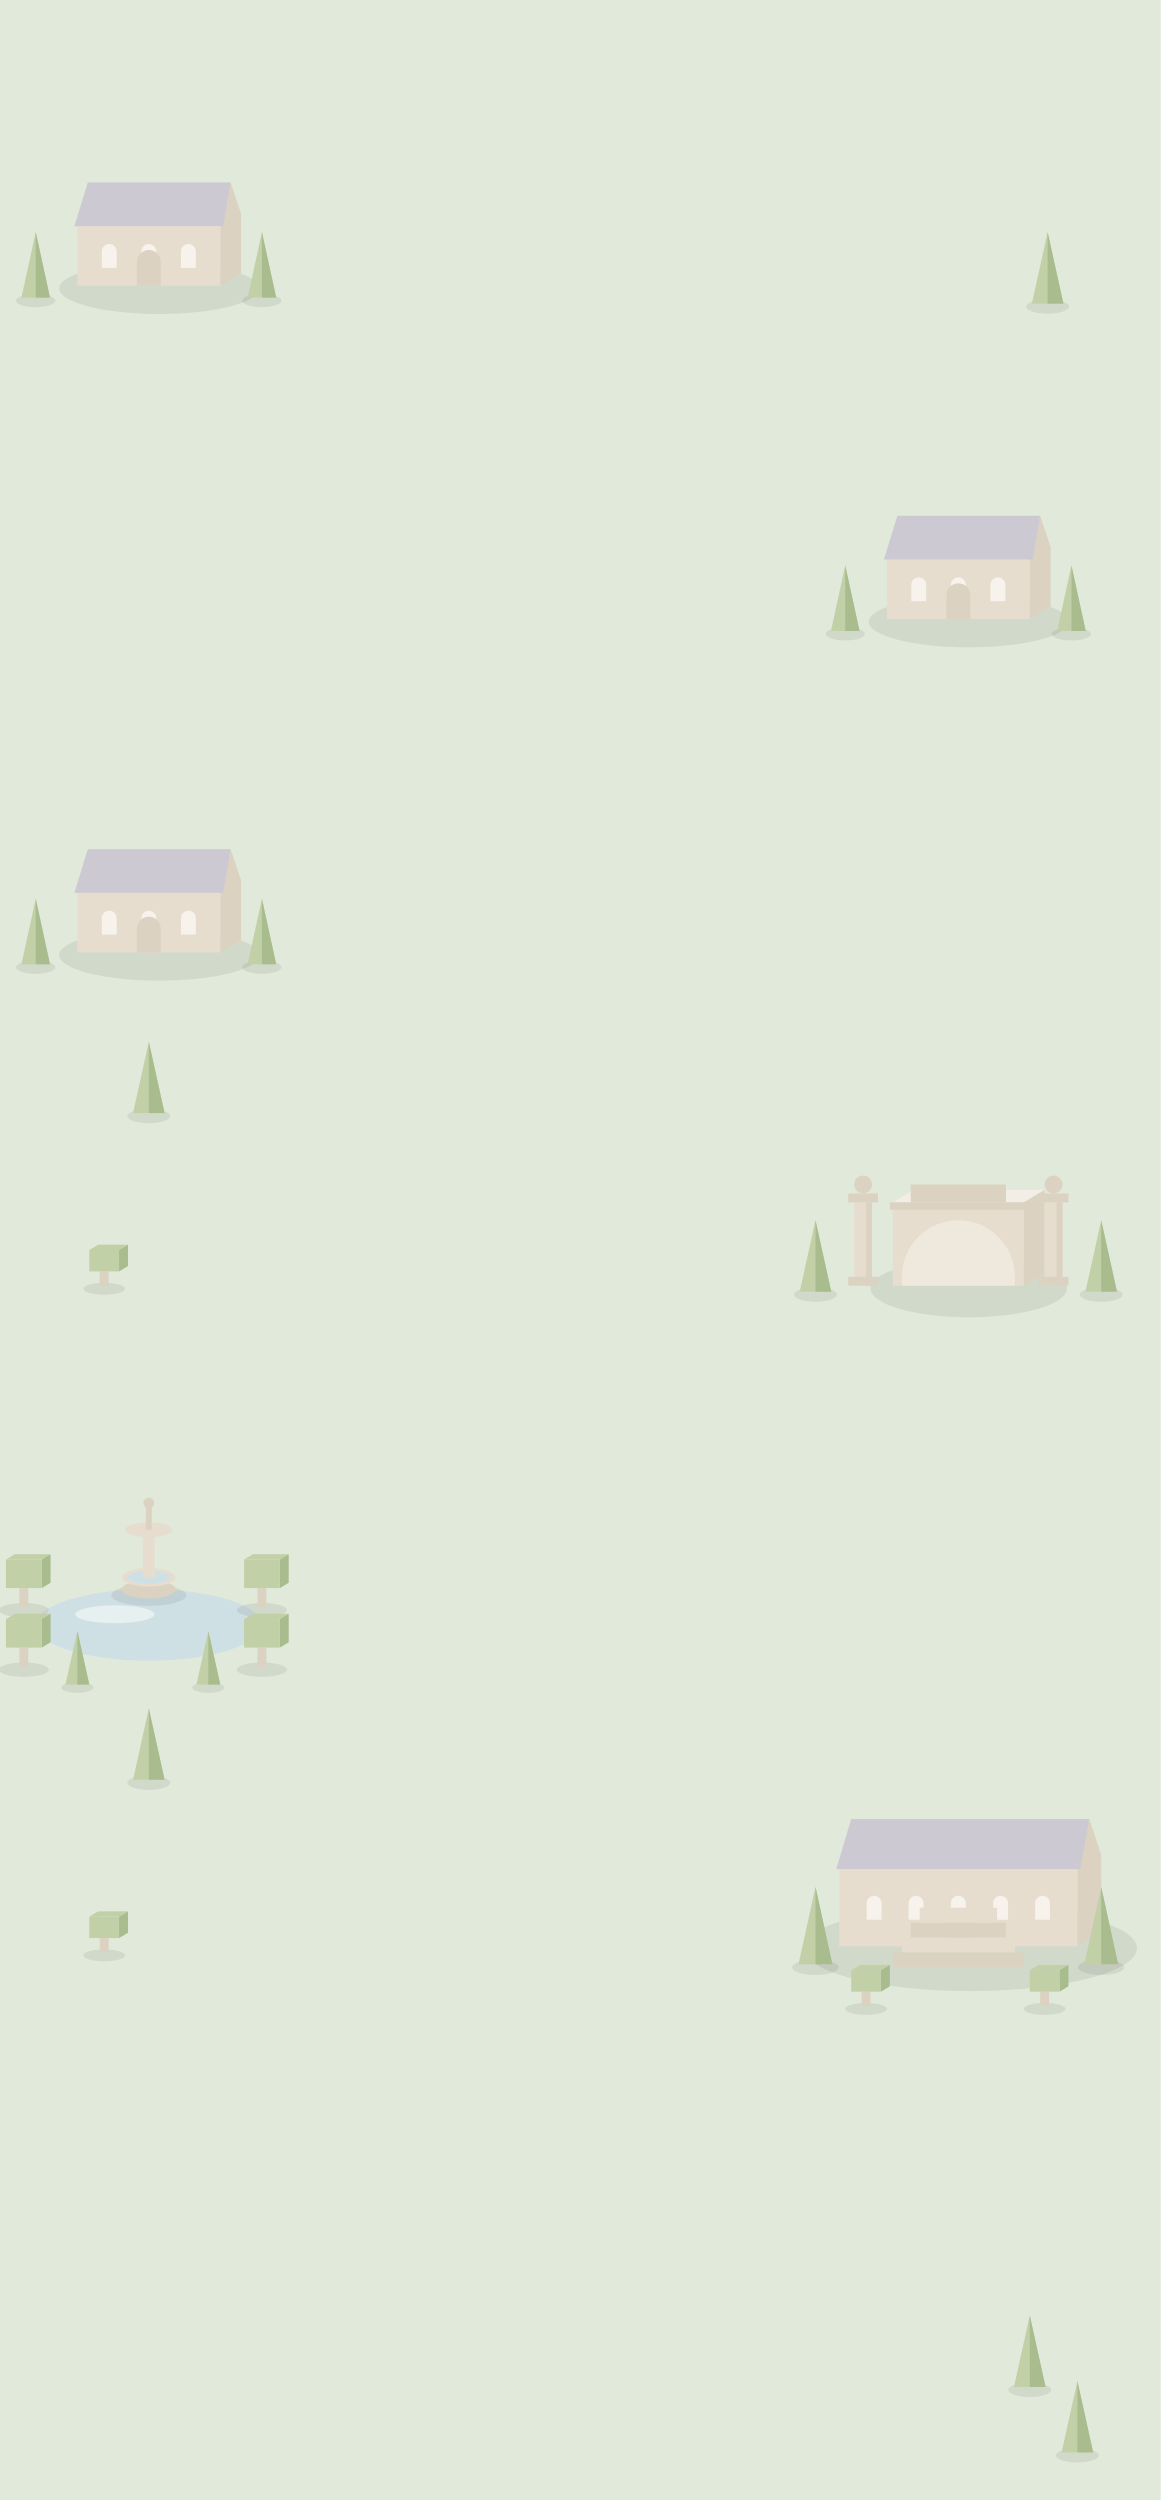
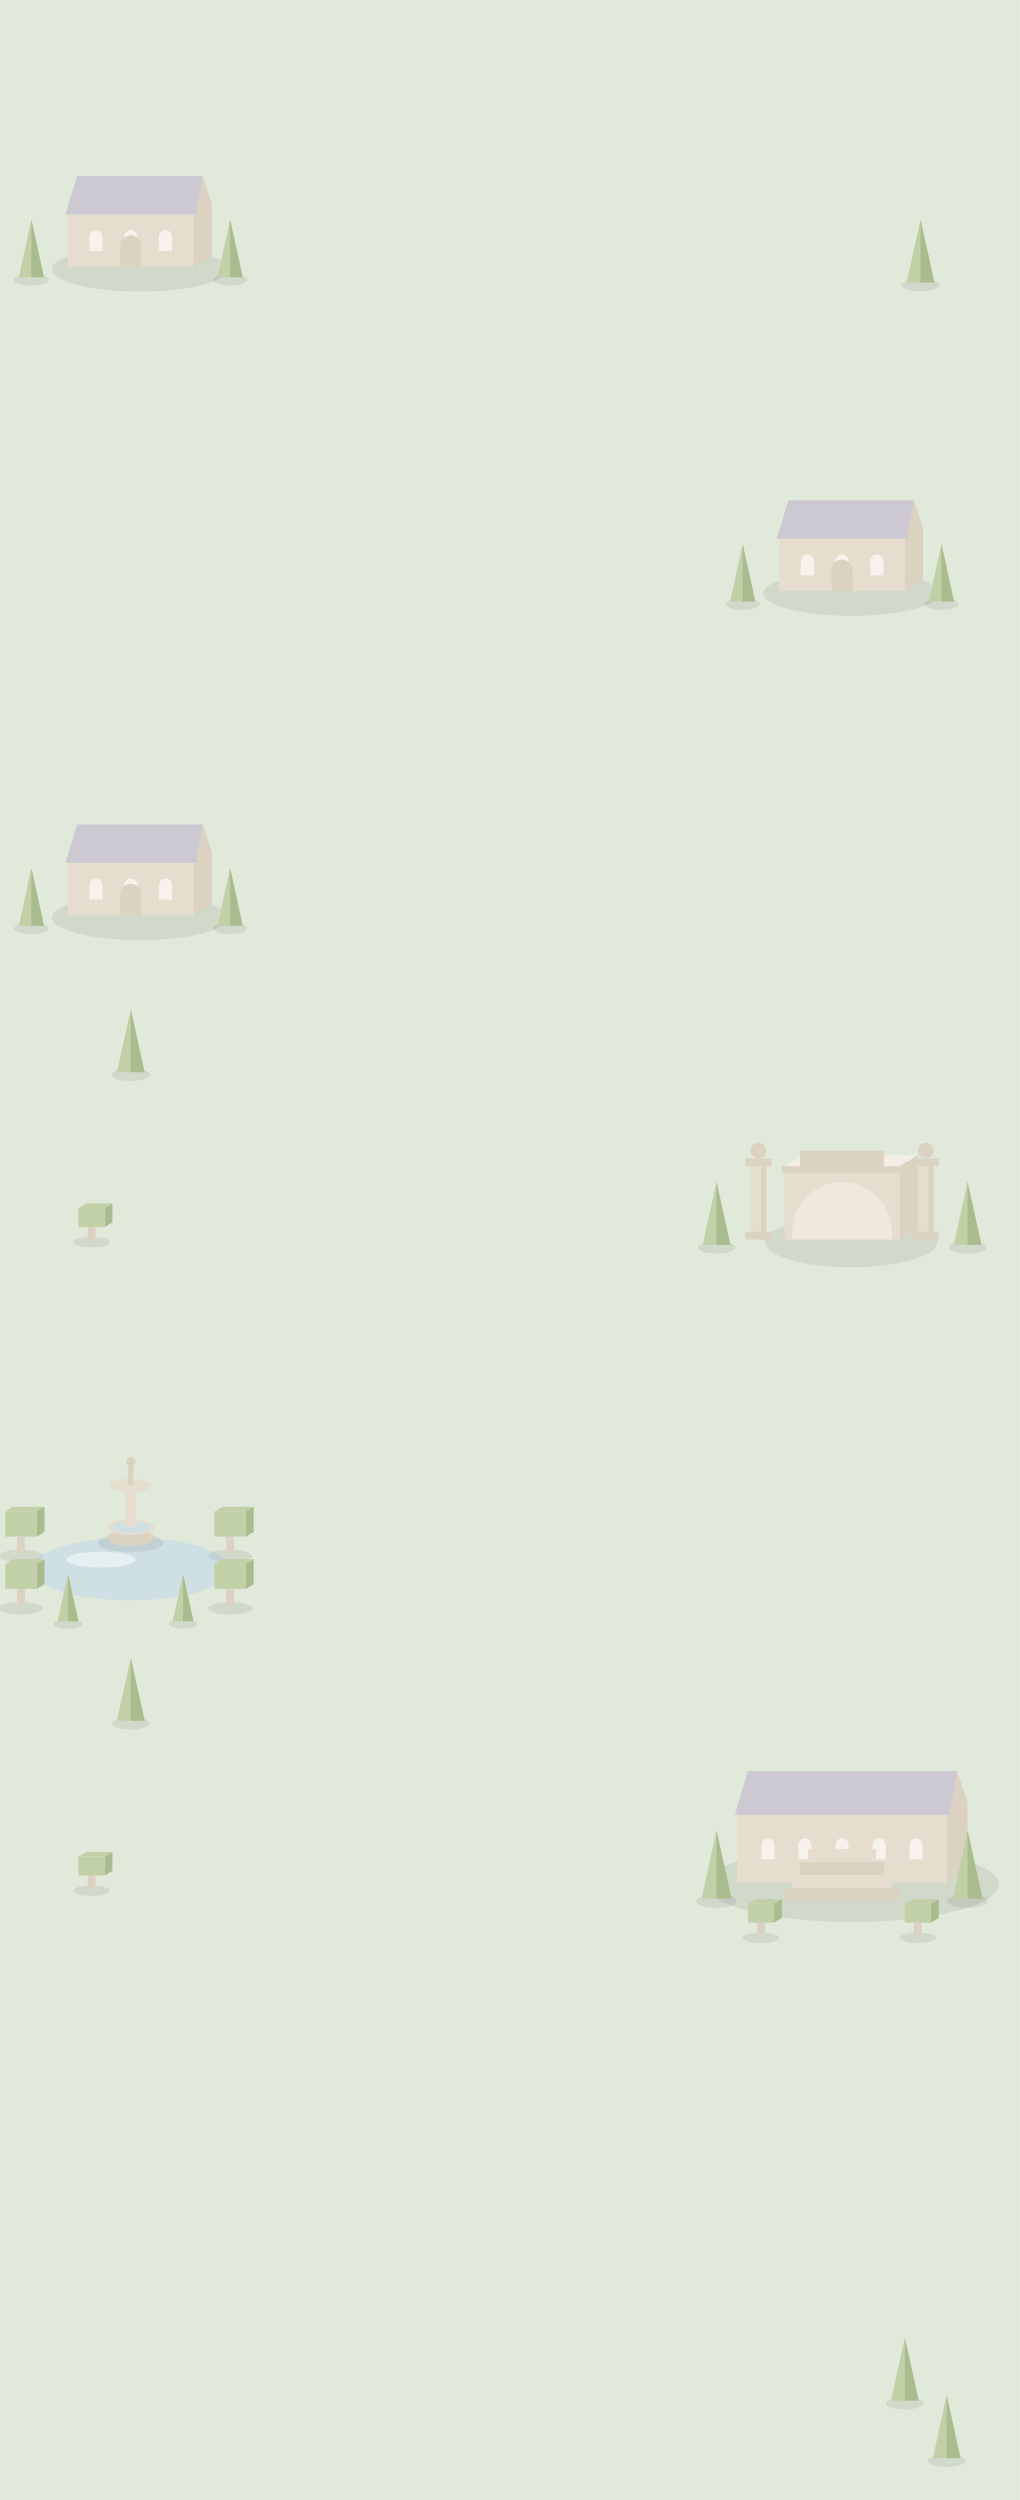
- <svg xmlns="http://www.w3.org/2000/svg" viewBox="0 0 390 840" width="390" height="840" data-points="130,644 274,532 118,420 270,308 126,196 272,84">
+ <svg xmlns="http://www.w3.org/2000/svg" viewBox="0 0 390 956" width="390" height="956" data-points="136,710 266,586 126,462 264,338 134,214 260,90">
  <style>.tint{fill:#e1e9da}.c0{fill:#efe8dd}.s-c0{stroke:#efe8dd}.c1{fill:#e6ddcf}.s-c1{stroke:#e6ddcf}.c2{fill:#dcd2c2}.s-c2{stroke:#dcd2c2}.c3{fill:#f3eee5}.s-c3{stroke:#f3eee5}.c4{fill:#f7f3ec}.s-c4{stroke:#f7f3ec}.c5{fill:#d9ae8e}.s-c5{stroke:#d9ae8e}.c6{fill:#c8957a}.s-c6{stroke:#c8957a}.c7{fill:#cdc9d2}.s-c7{stroke:#cdc9d2}.c8{fill:#b6b1bd}.s-c8{stroke:#b6b1bd}.c9{fill:#c2d0a8}.s-c9{stroke:#c2d0a8}.c10{fill:#a8bc8e}.s-c10{stroke:#a8bc8e}.c11{fill:#cfe0e4}.s-c11{stroke:#cfe0e4}.c12{fill:#e9f2f3}.s-c12{stroke:#e9f2f3}.c13{fill:rgba(35, 32, 28, .08)}.s-c13{stroke:rgba(35, 32, 28, .08)}.c14{fill:#e9b97c}.s-c14{stroke:#e9b97c}.c15{fill:#e6d9b8}.s-c15{stroke:#e6d9b8}.c16{fill:#d9c9a3}.s-c16{stroke:#d9c9a3}.c17{fill:#e3d8ac}.s-c17{stroke:#e3d8ac}.c18{fill:#d4c694}.s-c18{stroke:#d4c694}.c19{fill:#e9dba0}.s-c19{stroke:#e9dba0}.c20{fill:#d9c884}.s-c20{stroke:#d9c884}.c21{fill:#e2c25e}.s-c21{stroke:#e2c25e}.c22{fill:#ebd38a}.s-c22{stroke:#ebd38a}.c23{fill:#e7c98a}.s-c23{stroke:#e7c98a}@media(prefers-color-scheme:dark){.tint{fill:#20261f}.c0{fill:#2c2721}.s-c0{stroke:#2c2721}.c1{fill:#373129}.s-c1{stroke:#373129}.c2{fill:#2d2823}.s-c2{stroke:#2d2823}.c3{fill:#433c33}.s-c3{stroke:#433c33}.c4{fill:#8b7146}.s-c4{stroke:#8b7146}.c5{fill:#5c4136}.s-c5{stroke:#5c4136}.c6{fill:#4b342b}.s-c6{stroke:#4b342b}.c7{fill:#3c3b42}.s-c7{stroke:#3c3b42}.c8{fill:#2f2e35}.s-c8{stroke:#2f2e35}.c9{fill:#3f4b34}.s-c9{stroke:#3f4b34}.c10{fill:#33402a}.s-c10{stroke:#33402a}.c11{fill:#2a3a40}.s-c11{stroke:#2a3a40}.c12{fill:#354850}.s-c12{stroke:#354850}.c13{fill:rgba(0, 0, 0, .28)}.s-c13{stroke:rgba(0, 0, 0, .28)}.c14{fill:#8c6a44}.s-c14{stroke:#8c6a44}.c15{fill:#58492f}.s-c15{stroke:#58492f}.c16{fill:#4a3d28}.s-c16{stroke:#4a3d28}.c17{fill:#4a4430}.s-c17{stroke:#4a4430}.c18{fill:#403a27}.s-c18{stroke:#403a27}.c19{fill:#55502f}.s-c19{stroke:#55502f}.c20{fill:#4a4528}.s-c20{stroke:#4a4528}.c21{fill:#8f7430}.s-c21{stroke:#8f7430}.c22{fill:#a3863c}.s-c22{stroke:#a3863c}.c23{fill:#7a6236}.s-c23{stroke:#7a6236}}</style>
-   <rect x="0" y="0" width="390" height="840" class="tint" />
-   <ellipse cx="53.5" cy="96.9" rx="33.6" ry="8.6" class="c13" />
-   <path d="M74 96 L74 76 L77.5 61.3 L81 71.8 L81 91.8Z" class="c2" />
-   <rect x="26" y="76" width="48" height="20" class="c1" />
-   <path d="M25 76 L75 76 L77.5 61.3 L29.5 61.3Z" class="c7" />
-   <path d="M34.2 90V84.5a2.5 2.5 0 0 1 5 0V90Z" class="c4" />
-   <path d="M47.5 90V84.5a2.5 2.5 0 0 1 5 0V90Z" class="c4" />
-   <path d="M60.8 90V84.5a2.5 2.5 0 0 1 5 0V90Z" class="c4" />
-   <path d="M46 96V88a4 4 0 0 1 8 0V96Z" class="c2" />
-   <ellipse cx="12" cy="101" rx="6.6" ry="2.2" class="c13" />
-   <path d="M7.2 100 L12 78 L16.8 100Z" class="c9" />
-   <path d="M12 100 L12 78 L16.8 100Z" class="c10" />
-   <ellipse cx="88" cy="101" rx="6.6" ry="2.2" class="c13" />
-   <path d="M83.2 100 L88 78 L92.8 100Z" class="c9" />
-   <path d="M88 100 L88 78 L92.8 100Z" class="c10" />
-   <ellipse cx="352" cy="103" rx="7.2" ry="2.4" class="c13" />
-   <path d="M346.7 102 L352 78 L357.3 102Z" class="c9" />
-   <path d="M352 102 L352 78 L357.3 102Z" class="c10" />
-   <ellipse cx="325.5" cy="208.9" rx="33.6" ry="8.6" class="c13" />
-   <path d="M346 208 L346 188 L349.5 173.3 L353 183.8 L353 203.8Z" class="c2" />
-   <rect x="298" y="188" width="48" height="20" class="c1" />
-   <path d="M297 188 L347 188 L349.5 173.3 L301.5 173.3Z" class="c7" />
-   <path d="M306.2 202V196.5a2.5 2.5 0 0 1 5 0V202Z" class="c4" />
-   <path d="M319.5 202V196.5a2.5 2.5 0 0 1 5 0V202Z" class="c4" />
-   <path d="M332.8 202V196.5a2.5 2.5 0 0 1 5 0V202Z" class="c4" />
-   <path d="M318 208V200a4 4 0 0 1 8 0V208Z" class="c2" />
-   <ellipse cx="284" cy="213" rx="6.6" ry="2.2" class="c13" />
-   <path d="M279.2 212 L284 190 L288.8 212Z" class="c9" />
-   <path d="M284 212 L284 190 L288.8 212Z" class="c10" />
-   <ellipse cx="360" cy="213" rx="6.6" ry="2.2" class="c13" />
-   <path d="M355.2 212 L360 190 L364.8 212Z" class="c9" />
-   <path d="M360 212 L360 190 L364.8 212Z" class="c10" />
-   <ellipse cx="53.5" cy="320.9" rx="33.6" ry="8.6" class="c13" />
-   <path d="M74 320 L74 300 L77.5 285.3 L81 295.8 L81 315.8Z" class="c2" />
-   <rect x="26" y="300" width="48" height="20" class="c1" />
-   <path d="M25 300 L75 300 L77.5 285.3 L29.5 285.3Z" class="c7" />
-   <path d="M34.2 314V308.5a2.5 2.5 0 0 1 5 0V314Z" class="c4" />
-   <path d="M47.5 314V308.5a2.5 2.5 0 0 1 5 0V314Z" class="c4" />
-   <path d="M60.8 314V308.5a2.5 2.5 0 0 1 5 0V314Z" class="c4" />
-   <path d="M46 320V312a4 4 0 0 1 8 0V320Z" class="c2" />
-   <ellipse cx="12" cy="325" rx="6.6" ry="2.2" class="c13" />
-   <path d="M7.2 324 L12 302 L16.8 324Z" class="c9" />
-   <path d="M12 324 L12 302 L16.8 324Z" class="c10" />
-   <ellipse cx="88" cy="325" rx="6.6" ry="2.2" class="c13" />
-   <path d="M83.2 324 L88 302 L92.8 324Z" class="c9" />
-   <path d="M88 324 L88 302 L92.8 324Z" class="c10" />
-   <ellipse cx="50" cy="375" rx="7.2" ry="2.4" class="c13" />
-   <path d="M44.7 374 L50 350 L55.3 374Z" class="c9" />
-   <path d="M50 374 L50 350 L55.3 374Z" class="c10" />
-   <ellipse cx="325.5" cy="432.9" rx="33" ry="9.7" class="c13" />
-   <path d="M300 404 L344 404 L351 399.8 L307 399.8Z" class="c3" />
-   <path d="M344 432 L344 404 L351 399.8 L351 427.8Z" class="c2" />
-   <rect x="300" y="404" width="44" height="28" class="c1" />
-   <rect x="299" y="404" width="46" height="2.5" class="c2" />
-   <path d="M303 432V429A19 19 0 0 1 341 429V432Z" class="c0" />
-   <rect x="287" y="404" width="6" height="28" class="c1" />
-   <rect x="291" y="404" width="2" height="28" class="c2" />
-   <rect x="285" y="401" width="10" height="3" class="c2" />
-   <rect x="285" y="429" width="10" height="3" class="c2" />
-   <circle cx="290" cy="398" r="3" class="c2" />
-   <rect x="351" y="404" width="6" height="28" class="c1" />
-   <rect x="355" y="404" width="2" height="28" class="c2" />
-   <rect x="349" y="401" width="10" height="3" class="c2" />
-   <rect x="349" y="429" width="10" height="3" class="c2" />
-   <circle cx="354" cy="398" r="3" class="c2" />
-   <ellipse cx="35" cy="433" rx="7" ry="2" class="c13" />
-   <rect x="33.5" y="427.2" width="3" height="4.8" class="c2" />
-   <path d="M30 420 L40 420 L43 418.2 L33 418.2Z" class="c9" />
-   <path d="M40 427.2 L40 420 L43 418.2 L43 425.4Z" class="c10" />
-   <rect x="30" y="420" width="10" height="7.2" class="c9" />
-   <rect x="306" y="398" width="32" height="6" class="c2" />
-   <ellipse cx="274" cy="435" rx="7.2" ry="2.4" class="c13" />
-   <path d="M268.7 434 L274 410 L279.3 434Z" class="c9" />
-   <path d="M274 434 L274 410 L279.3 434Z" class="c10" />
-   <ellipse cx="370" cy="435" rx="7.2" ry="2.4" class="c13" />
-   <path d="M364.7 434 L370 410 L375.3 434Z" class="c9" />
-   <path d="M370 434 L370 410 L375.3 434Z" class="c10" />
-   <ellipse cx="50" cy="546" rx="38" ry="12" class="c11" />
-   <ellipse cx="38.6" cy="542.4" rx="13.3" ry="3" class="c12" opacity="0.9" />
-   <ellipse cx="50" cy="536" rx="12.6" ry="3.6" class="c13" />
-   <ellipse cx="50" cy="534" rx="9" ry="3.1" class="c2" />
-   <ellipse cx="50" cy="530" rx="9" ry="3.1" class="c1" />
-   <ellipse cx="50" cy="530" rx="7.2" ry="2.2" class="c11" />
-   <rect x="48" y="514" width="4" height="16" class="c1" />
-   <ellipse cx="50" cy="514" rx="8" ry="2.5" class="c1" />
-   <rect x="49" y="506" width="2" height="8" class="c2" />
-   <circle cx="50" cy="505" r="1.8" class="c2" />
-   <ellipse cx="8" cy="541" rx="8.4" ry="2.4" class="c13" />
-   <rect x="6.5" y="533.6" width="3" height="6.4" class="c2" />
-   <path d="M2 524 L14 524 L17 522.2 L5 522.2Z" class="c9" />
-   <path d="M14 533.6 L14 524 L17 522.2 L17 531.8Z" class="c10" />
-   <rect x="2" y="524" width="12" height="9.6" class="c9" />
-   <ellipse cx="88" cy="541" rx="8.4" ry="2.4" class="c13" />
-   <rect x="86.5" y="533.6" width="3" height="6.4" class="c2" />
-   <path d="M82 524 L94 524 L97 522.2 L85 522.2Z" class="c9" />
-   <path d="M94 533.6 L94 524 L97 522.2 L97 531.8Z" class="c10" />
-   <rect x="82" y="524" width="12" height="9.6" class="c9" />
-   <ellipse cx="8" cy="561" rx="8.4" ry="2.4" class="c13" />
-   <rect x="6.5" y="553.6" width="3" height="6.4" class="c2" />
-   <path d="M2 544 L14 544 L17 542.2 L5 542.2Z" class="c9" />
-   <path d="M14 553.6 L14 544 L17 542.2 L17 551.8Z" class="c10" />
-   <rect x="2" y="544" width="12" height="9.6" class="c9" />
-   <ellipse cx="88" cy="561" rx="8.4" ry="2.4" class="c13" />
-   <rect x="86.5" y="553.6" width="3" height="6.4" class="c2" />
-   <path d="M82 544 L94 544 L97 542.2 L85 542.2Z" class="c9" />
-   <path d="M94 553.6 L94 544 L97 542.2 L97 551.8Z" class="c10" />
-   <rect x="82" y="544" width="12" height="9.6" class="c9" />
-   <ellipse cx="26" cy="567" rx="5.4" ry="1.8" class="c13" />
-   <path d="M22 566 L26 548 L30 566Z" class="c9" />
-   <path d="M26 566 L26 548 L30 566Z" class="c10" />
-   <ellipse cx="70" cy="567" rx="5.4" ry="1.8" class="c13" />
-   <path d="M66 566 L70 548 L74 566Z" class="c9" />
-   <path d="M70 566 L70 548 L74 566Z" class="c10" />
-   <ellipse cx="50" cy="599" rx="7.2" ry="2.4" class="c13" />
-   <path d="M44.7 598 L50 574 L55.3 598Z" class="c9" />
-   <path d="M50 598 L50 574 L55.3 598Z" class="c10" />
-   <ellipse cx="326" cy="654.6" rx="56" ry="14.4" class="c13" />
-   <path d="M362 654 L362 628 L366 611.2 L370 623.2 L370 649.2Z" class="c2" />
-   <rect x="282" y="628" width="80" height="26" class="c1" />
-   <path d="M281 628 L363 628 L366 611.2 L286 611.2Z" class="c7" />
-   <path d="M291.2 645V639.5a2.5 2.5 0 0 1 5 0V645Z" class="c4" />
-   <path d="M305.3 645V639.5a2.5 2.5 0 0 1 5 0V645Z" class="c4" />
-   <path d="M319.5 645V639.5a2.5 2.5 0 0 1 5 0V645Z" class="c4" />
-   <path d="M333.7 645V639.5a2.5 2.5 0 0 1 5 0V645Z" class="c4" />
-   <path d="M347.8 645V639.5a2.5 2.5 0 0 1 5 0V645Z" class="c4" />
-   <path d="M318 654V646a4 4 0 0 1 8 0V654Z" class="c2" />
-   <rect x="300" y="656" width="44" height="5" class="c2" />
-   <rect x="303" y="651" width="38" height="5" class="c1" />
-   <rect x="306" y="646" width="32" height="5" class="c2" />
-   <rect x="309" y="641" width="26" height="5" class="c1" />
-   <ellipse cx="35" cy="657" rx="7" ry="2" class="c13" />
-   <rect x="33.5" y="651.2" width="3" height="4.8" class="c2" />
-   <path d="M30 644 L40 644 L43 642.2 L33 642.2Z" class="c9" />
-   <path d="M40 651.2 L40 644 L43 642.2 L43 649.4Z" class="c10" />
-   <rect x="30" y="644" width="10" height="7.2" class="c9" />
-   <ellipse cx="274" cy="661" rx="7.8" ry="2.6" class="c13" />
-   <path d="M268.3 660 L274 634 L279.7 660Z" class="c9" />
-   <path d="M274 660 L274 634 L279.7 660Z" class="c10" />
-   <ellipse cx="370" cy="661" rx="7.8" ry="2.6" class="c13" />
-   <path d="M364.3 660 L370 634 L375.7 660Z" class="c9" />
-   <path d="M370 660 L370 634 L375.7 660Z" class="c10" />
-   <ellipse cx="291" cy="675" rx="7" ry="2" class="c13" />
-   <rect x="289.5" y="669.2" width="3" height="4.8" class="c2" />
-   <path d="M286 662 L296 662 L299 660.2 L289 660.2Z" class="c9" />
-   <path d="M296 669.2 L296 662 L299 660.2 L299 667.4Z" class="c10" />
-   <rect x="286" y="662" width="10" height="7.2" class="c9" />
-   <ellipse cx="351" cy="675" rx="7" ry="2" class="c13" />
-   <rect x="349.5" y="669.2" width="3" height="4.8" class="c2" />
-   <path d="M346 662 L356 662 L359 660.2 L349 660.2Z" class="c9" />
-   <path d="M356 669.2 L356 662 L359 660.2 L359 667.4Z" class="c10" />
-   <rect x="346" y="662" width="10" height="7.2" class="c9" />
-   <ellipse cx="346" cy="803" rx="7.2" ry="2.4" class="c13" />
-   <path d="M340.7 802 L346 778 L351.3 802Z" class="c9" />
-   <path d="M346 802 L346 778 L351.3 802Z" class="c10" />
-   <ellipse cx="362" cy="825" rx="7.2" ry="2.4" class="c13" />
-   <path d="M356.7 824 L362 800 L367.3 824Z" class="c9" />
-   <path d="M362 824 L362 800 L367.3 824Z" class="c10" />
+   <rect x="0" y="0" width="390" height="956" class="tint" />
+   <ellipse cx="53.5" cy="102.9" rx="33.6" ry="8.6" class="c13" />
+   <path d="M74 102 L74 82 L77.5 67.3 L81 77.8 L81 97.8Z" class="c2" />
+   <rect x="26" y="82" width="48" height="20" class="c1" />
+   <path d="M25 82 L75 82 L77.5 67.3 L29.5 67.3Z" class="c7" />
+   <path d="M34.2 96V90.5a2.5 2.5 0 0 1 5 0V96Z" class="c4" />
+   <path d="M47.5 96V90.5a2.5 2.5 0 0 1 5 0V96Z" class="c4" />
+   <path d="M60.8 96V90.5a2.5 2.5 0 0 1 5 0V96Z" class="c4" />
+   <path d="M46 102V94a4 4 0 0 1 8 0V102Z" class="c2" />
+   <ellipse cx="12" cy="107" rx="6.6" ry="2.2" class="c13" />
+   <path d="M7.2 106 L12 84 L16.8 106Z" class="c9" />
+   <path d="M12 106 L12 84 L16.8 106Z" class="c10" />
+   <ellipse cx="88" cy="107" rx="6.6" ry="2.2" class="c13" />
+   <path d="M83.2 106 L88 84 L92.8 106Z" class="c9" />
+   <path d="M88 106 L88 84 L92.8 106Z" class="c10" />
+   <ellipse cx="352" cy="109" rx="7.2" ry="2.4" class="c13" />
+   <path d="M346.7 108 L352 84 L357.3 108Z" class="c9" />
+   <path d="M352 108 L352 84 L357.3 108Z" class="c10" />
+   <ellipse cx="325.5" cy="226.9" rx="33.6" ry="8.6" class="c13" />
+   <path d="M346 226 L346 206 L349.5 191.3 L353 201.8 L353 221.8Z" class="c2" />
+   <rect x="298" y="206" width="48" height="20" class="c1" />
+   <path d="M297 206 L347 206 L349.5 191.3 L301.5 191.3Z" class="c7" />
+   <path d="M306.2 220V214.5a2.5 2.5 0 0 1 5 0V220Z" class="c4" />
+   <path d="M319.5 220V214.5a2.5 2.5 0 0 1 5 0V220Z" class="c4" />
+   <path d="M332.8 220V214.5a2.5 2.5 0 0 1 5 0V220Z" class="c4" />
+   <path d="M318 226V218a4 4 0 0 1 8 0V226Z" class="c2" />
+   <ellipse cx="284" cy="231" rx="6.6" ry="2.2" class="c13" />
+   <path d="M279.2 230 L284 208 L288.8 230Z" class="c9" />
+   <path d="M284 230 L284 208 L288.8 230Z" class="c10" />
+   <ellipse cx="360" cy="231" rx="6.6" ry="2.2" class="c13" />
+   <path d="M355.2 230 L360 208 L364.8 230Z" class="c9" />
+   <path d="M360 230 L360 208 L364.8 230Z" class="c10" />
+   <ellipse cx="53.5" cy="350.9" rx="33.6" ry="8.6" class="c13" />
+   <path d="M74 350 L74 330 L77.5 315.3 L81 325.8 L81 345.8Z" class="c2" />
+   <rect x="26" y="330" width="48" height="20" class="c1" />
+   <path d="M25 330 L75 330 L77.5 315.3 L29.5 315.3Z" class="c7" />
+   <path d="M34.2 344V338.5a2.5 2.5 0 0 1 5 0V344Z" class="c4" />
+   <path d="M47.5 344V338.5a2.5 2.5 0 0 1 5 0V344Z" class="c4" />
+   <path d="M60.8 344V338.5a2.5 2.5 0 0 1 5 0V344Z" class="c4" />
+   <path d="M46 350V342a4 4 0 0 1 8 0V350Z" class="c2" />
+   <ellipse cx="12" cy="355" rx="6.6" ry="2.2" class="c13" />
+   <path d="M7.2 354 L12 332 L16.8 354Z" class="c9" />
+   <path d="M12 354 L12 332 L16.8 354Z" class="c10" />
+   <ellipse cx="88" cy="355" rx="6.6" ry="2.2" class="c13" />
+   <path d="M83.2 354 L88 332 L92.8 354Z" class="c9" />
+   <path d="M88 354 L88 332 L92.8 354Z" class="c10" />
+   <ellipse cx="50" cy="411" rx="7.2" ry="2.4" class="c13" />
+   <path d="M44.7 410 L50 386 L55.3 410Z" class="c9" />
+   <path d="M50 410 L50 386 L55.3 410Z" class="c10" />
+   <ellipse cx="325.5" cy="474.9" rx="33" ry="9.7" class="c13" />
+   <path d="M300 446 L344 446 L351 441.8 L307 441.8Z" class="c3" />
+   <path d="M344 474 L344 446 L351 441.8 L351 469.8Z" class="c2" />
+   <rect x="300" y="446" width="44" height="28" class="c1" />
+   <rect x="299" y="446" width="46" height="2.5" class="c2" />
+   <path d="M303 474V471A19 19 0 0 1 341 471V474Z" class="c0" />
+   <rect x="287" y="446" width="6" height="28" class="c1" />
+   <rect x="291" y="446" width="2" height="28" class="c2" />
+   <rect x="285" y="443" width="10" height="3" class="c2" />
+   <rect x="285" y="471" width="10" height="3" class="c2" />
+   <circle cx="290" cy="440" r="3" class="c2" />
+   <rect x="351" y="446" width="6" height="28" class="c1" />
+   <rect x="355" y="446" width="2" height="28" class="c2" />
+   <rect x="349" y="443" width="10" height="3" class="c2" />
+   <rect x="349" y="471" width="10" height="3" class="c2" />
+   <circle cx="354" cy="440" r="3" class="c2" />
+   <ellipse cx="35" cy="475" rx="7" ry="2" class="c13" />
+   <rect x="33.5" y="469.2" width="3" height="4.8" class="c2" />
+   <path d="M30 462 L40 462 L43 460.2 L33 460.2Z" class="c9" />
+   <path d="M40 469.2 L40 462 L43 460.2 L43 467.4Z" class="c10" />
+   <rect x="30" y="462" width="10" height="7.2" class="c9" />
+   <rect x="306" y="440" width="32" height="6" class="c2" />
+   <ellipse cx="274" cy="477" rx="7.2" ry="2.4" class="c13" />
+   <path d="M268.7 476 L274 452 L279.3 476Z" class="c9" />
+   <path d="M274 476 L274 452 L279.3 476Z" class="c10" />
+   <ellipse cx="370" cy="477" rx="7.2" ry="2.4" class="c13" />
+   <path d="M364.7 476 L370 452 L375.3 476Z" class="c9" />
+   <path d="M370 476 L370 452 L375.3 476Z" class="c10" />
+   <ellipse cx="50" cy="600" rx="38" ry="12" class="c11" />
+   <ellipse cx="38.6" cy="596.4" rx="13.3" ry="3" class="c12" opacity="0.9" />
+   <ellipse cx="50" cy="590" rx="12.6" ry="3.6" class="c13" />
+   <ellipse cx="50" cy="588" rx="9" ry="3.1" class="c2" />
+   <ellipse cx="50" cy="584" rx="9" ry="3.1" class="c1" />
+   <ellipse cx="50" cy="584" rx="7.2" ry="2.2" class="c11" />
+   <rect x="48" y="568" width="4" height="16" class="c1" />
+   <ellipse cx="50" cy="568" rx="8" ry="2.5" class="c1" />
+   <rect x="49" y="560" width="2" height="8" class="c2" />
+   <circle cx="50" cy="559" r="1.8" class="c2" />
+   <ellipse cx="8" cy="595" rx="8.4" ry="2.4" class="c13" />
+   <rect x="6.5" y="587.6" width="3" height="6.4" class="c2" />
+   <path d="M2 578 L14 578 L17 576.2 L5 576.2Z" class="c9" />
+   <path d="M14 587.6 L14 578 L17 576.2 L17 585.8Z" class="c10" />
+   <rect x="2" y="578" width="12" height="9.6" class="c9" />
+   <ellipse cx="88" cy="595" rx="8.4" ry="2.4" class="c13" />
+   <rect x="86.5" y="587.6" width="3" height="6.4" class="c2" />
+   <path d="M82 578 L94 578 L97 576.2 L85 576.2Z" class="c9" />
+   <path d="M94 587.6 L94 578 L97 576.2 L97 585.8Z" class="c10" />
+   <rect x="82" y="578" width="12" height="9.6" class="c9" />
+   <ellipse cx="8" cy="615" rx="8.4" ry="2.4" class="c13" />
+   <rect x="6.5" y="607.6" width="3" height="6.4" class="c2" />
+   <path d="M2 598 L14 598 L17 596.2 L5 596.2Z" class="c9" />
+   <path d="M14 607.6 L14 598 L17 596.2 L17 605.8Z" class="c10" />
+   <rect x="2" y="598" width="12" height="9.6" class="c9" />
+   <ellipse cx="88" cy="615" rx="8.4" ry="2.4" class="c13" />
+   <rect x="86.5" y="607.6" width="3" height="6.4" class="c2" />
+   <path d="M82 598 L94 598 L97 596.2 L85 596.2Z" class="c9" />
+   <path d="M94 607.6 L94 598 L97 596.2 L97 605.8Z" class="c10" />
+   <rect x="82" y="598" width="12" height="9.6" class="c9" />
+   <ellipse cx="26" cy="621" rx="5.4" ry="1.8" class="c13" />
+   <path d="M22 620 L26 602 L30 620Z" class="c9" />
+   <path d="M26 620 L26 602 L30 620Z" class="c10" />
+   <ellipse cx="70" cy="621" rx="5.4" ry="1.8" class="c13" />
+   <path d="M66 620 L70 602 L74 620Z" class="c9" />
+   <path d="M70 620 L70 602 L74 620Z" class="c10" />
+   <ellipse cx="50" cy="659" rx="7.2" ry="2.4" class="c13" />
+   <path d="M44.7 658 L50 634 L55.3 658Z" class="c9" />
+   <path d="M50 658 L50 634 L55.3 658Z" class="c10" />
+   <ellipse cx="326" cy="720.6" rx="56" ry="14.4" class="c13" />
+   <path d="M362 720 L362 694 L366 677.2 L370 689.2 L370 715.2Z" class="c2" />
+   <rect x="282" y="694" width="80" height="26" class="c1" />
+   <path d="M281 694 L363 694 L366 677.2 L286 677.2Z" class="c7" />
+   <path d="M291.2 711V705.5a2.5 2.5 0 0 1 5 0V711Z" class="c4" />
+   <path d="M305.3 711V705.5a2.5 2.5 0 0 1 5 0V711Z" class="c4" />
+   <path d="M319.5 711V705.5a2.5 2.5 0 0 1 5 0V711Z" class="c4" />
+   <path d="M333.7 711V705.5a2.5 2.5 0 0 1 5 0V711Z" class="c4" />
+   <path d="M347.8 711V705.5a2.5 2.5 0 0 1 5 0V711Z" class="c4" />
+   <path d="M318 720V712a4 4 0 0 1 8 0V720Z" class="c2" />
+   <rect x="300" y="722" width="44" height="5" class="c2" />
+   <rect x="303" y="717" width="38" height="5" class="c1" />
+   <rect x="306" y="712" width="32" height="5" class="c2" />
+   <rect x="309" y="707" width="26" height="5" class="c1" />
+   <ellipse cx="35" cy="723" rx="7" ry="2" class="c13" />
+   <rect x="33.5" y="717.2" width="3" height="4.8" class="c2" />
+   <path d="M30 710 L40 710 L43 708.2 L33 708.2Z" class="c9" />
+   <path d="M40 717.2 L40 710 L43 708.2 L43 715.4Z" class="c10" />
+   <rect x="30" y="710" width="10" height="7.2" class="c9" />
+   <ellipse cx="274" cy="727" rx="7.8" ry="2.6" class="c13" />
+   <path d="M268.3 726 L274 700 L279.7 726Z" class="c9" />
+   <path d="M274 726 L274 700 L279.7 726Z" class="c10" />
+   <ellipse cx="370" cy="727" rx="7.8" ry="2.6" class="c13" />
+   <path d="M364.3 726 L370 700 L375.7 726Z" class="c9" />
+   <path d="M370 726 L370 700 L375.7 726Z" class="c10" />
+   <ellipse cx="291" cy="741" rx="7" ry="2" class="c13" />
+   <rect x="289.5" y="735.2" width="3" height="4.8" class="c2" />
+   <path d="M286 728 L296 728 L299 726.2 L289 726.2Z" class="c9" />
+   <path d="M296 735.2 L296 728 L299 726.2 L299 733.4Z" class="c10" />
+   <rect x="286" y="728" width="10" height="7.2" class="c9" />
+   <ellipse cx="351" cy="741" rx="7" ry="2" class="c13" />
+   <rect x="349.5" y="735.2" width="3" height="4.8" class="c2" />
+   <path d="M346 728 L356 728 L359 726.2 L349 726.2Z" class="c9" />
+   <path d="M356 735.2 L356 728 L359 726.2 L359 733.4Z" class="c10" />
+   <rect x="346" y="728" width="10" height="7.2" class="c9" />
+   <ellipse cx="346" cy="919" rx="7.2" ry="2.4" class="c13" />
+   <path d="M340.7 918 L346 894 L351.3 918Z" class="c9" />
+   <path d="M346 918 L346 894 L351.3 918Z" class="c10" />
+   <ellipse cx="362" cy="941" rx="7.2" ry="2.4" class="c13" />
+   <path d="M356.7 940 L362 916 L367.3 940Z" class="c9" />
+   <path d="M362 940 L362 916 L367.3 940Z" class="c10" />
</svg>
